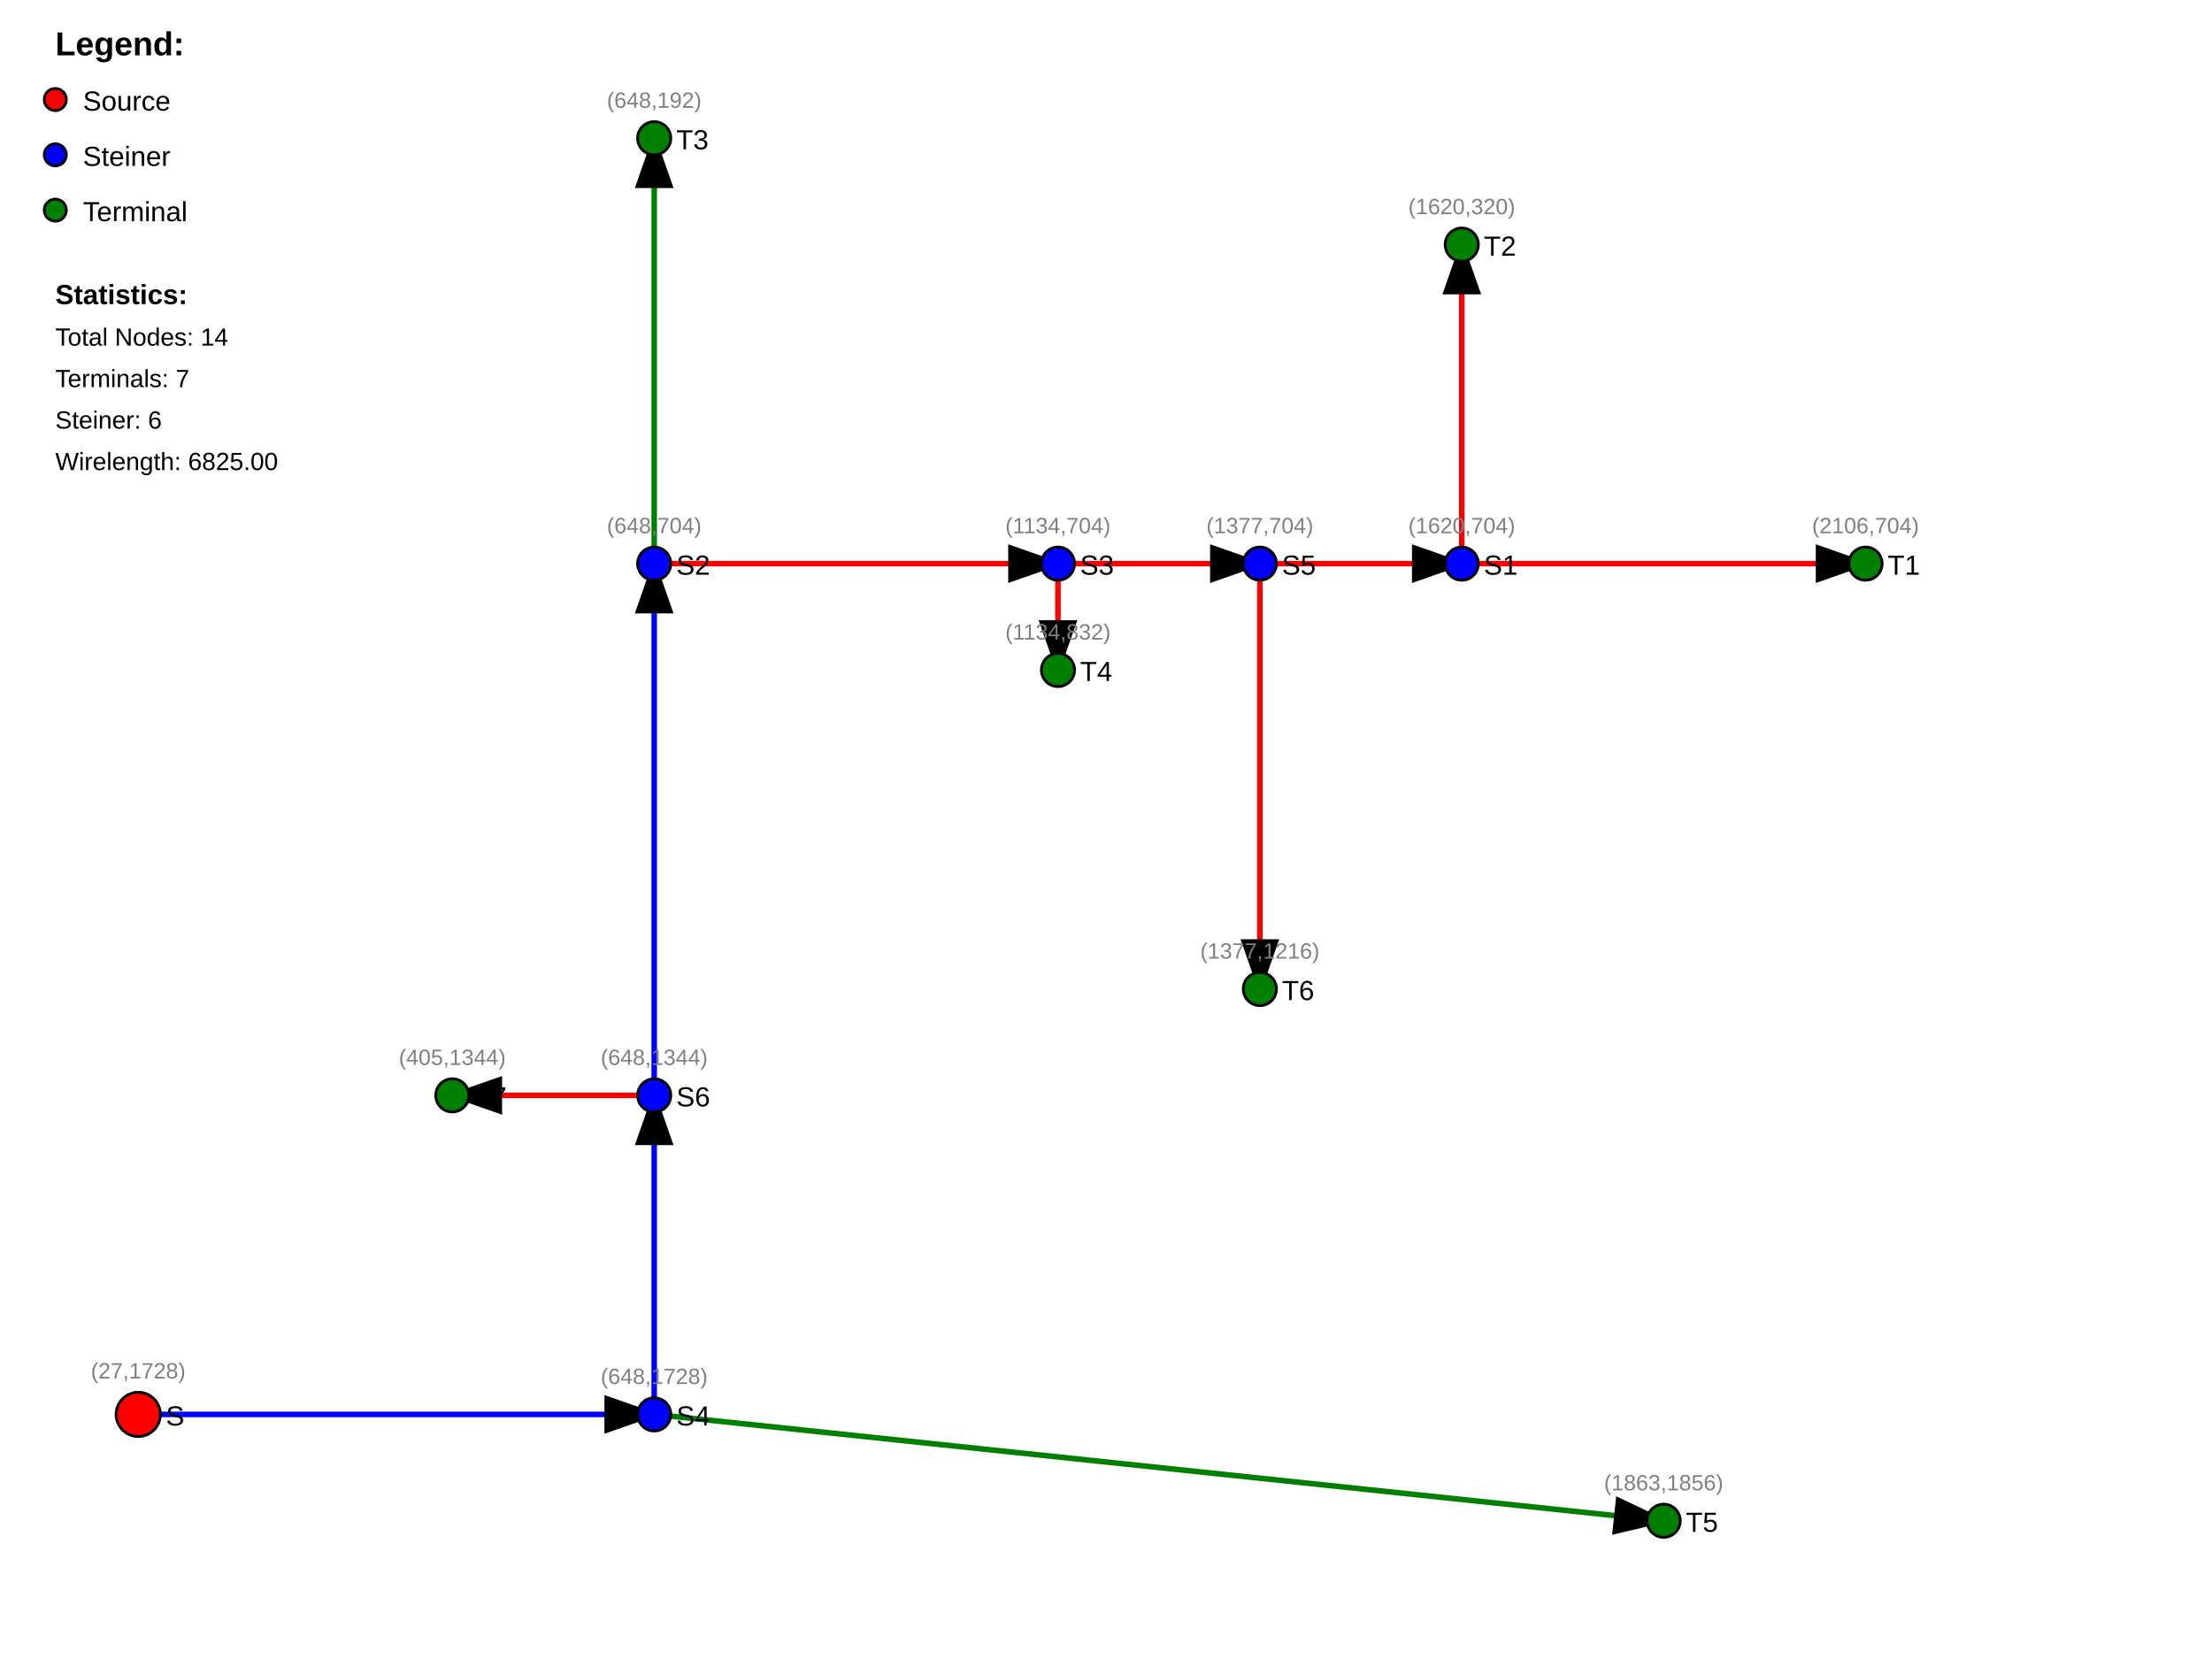
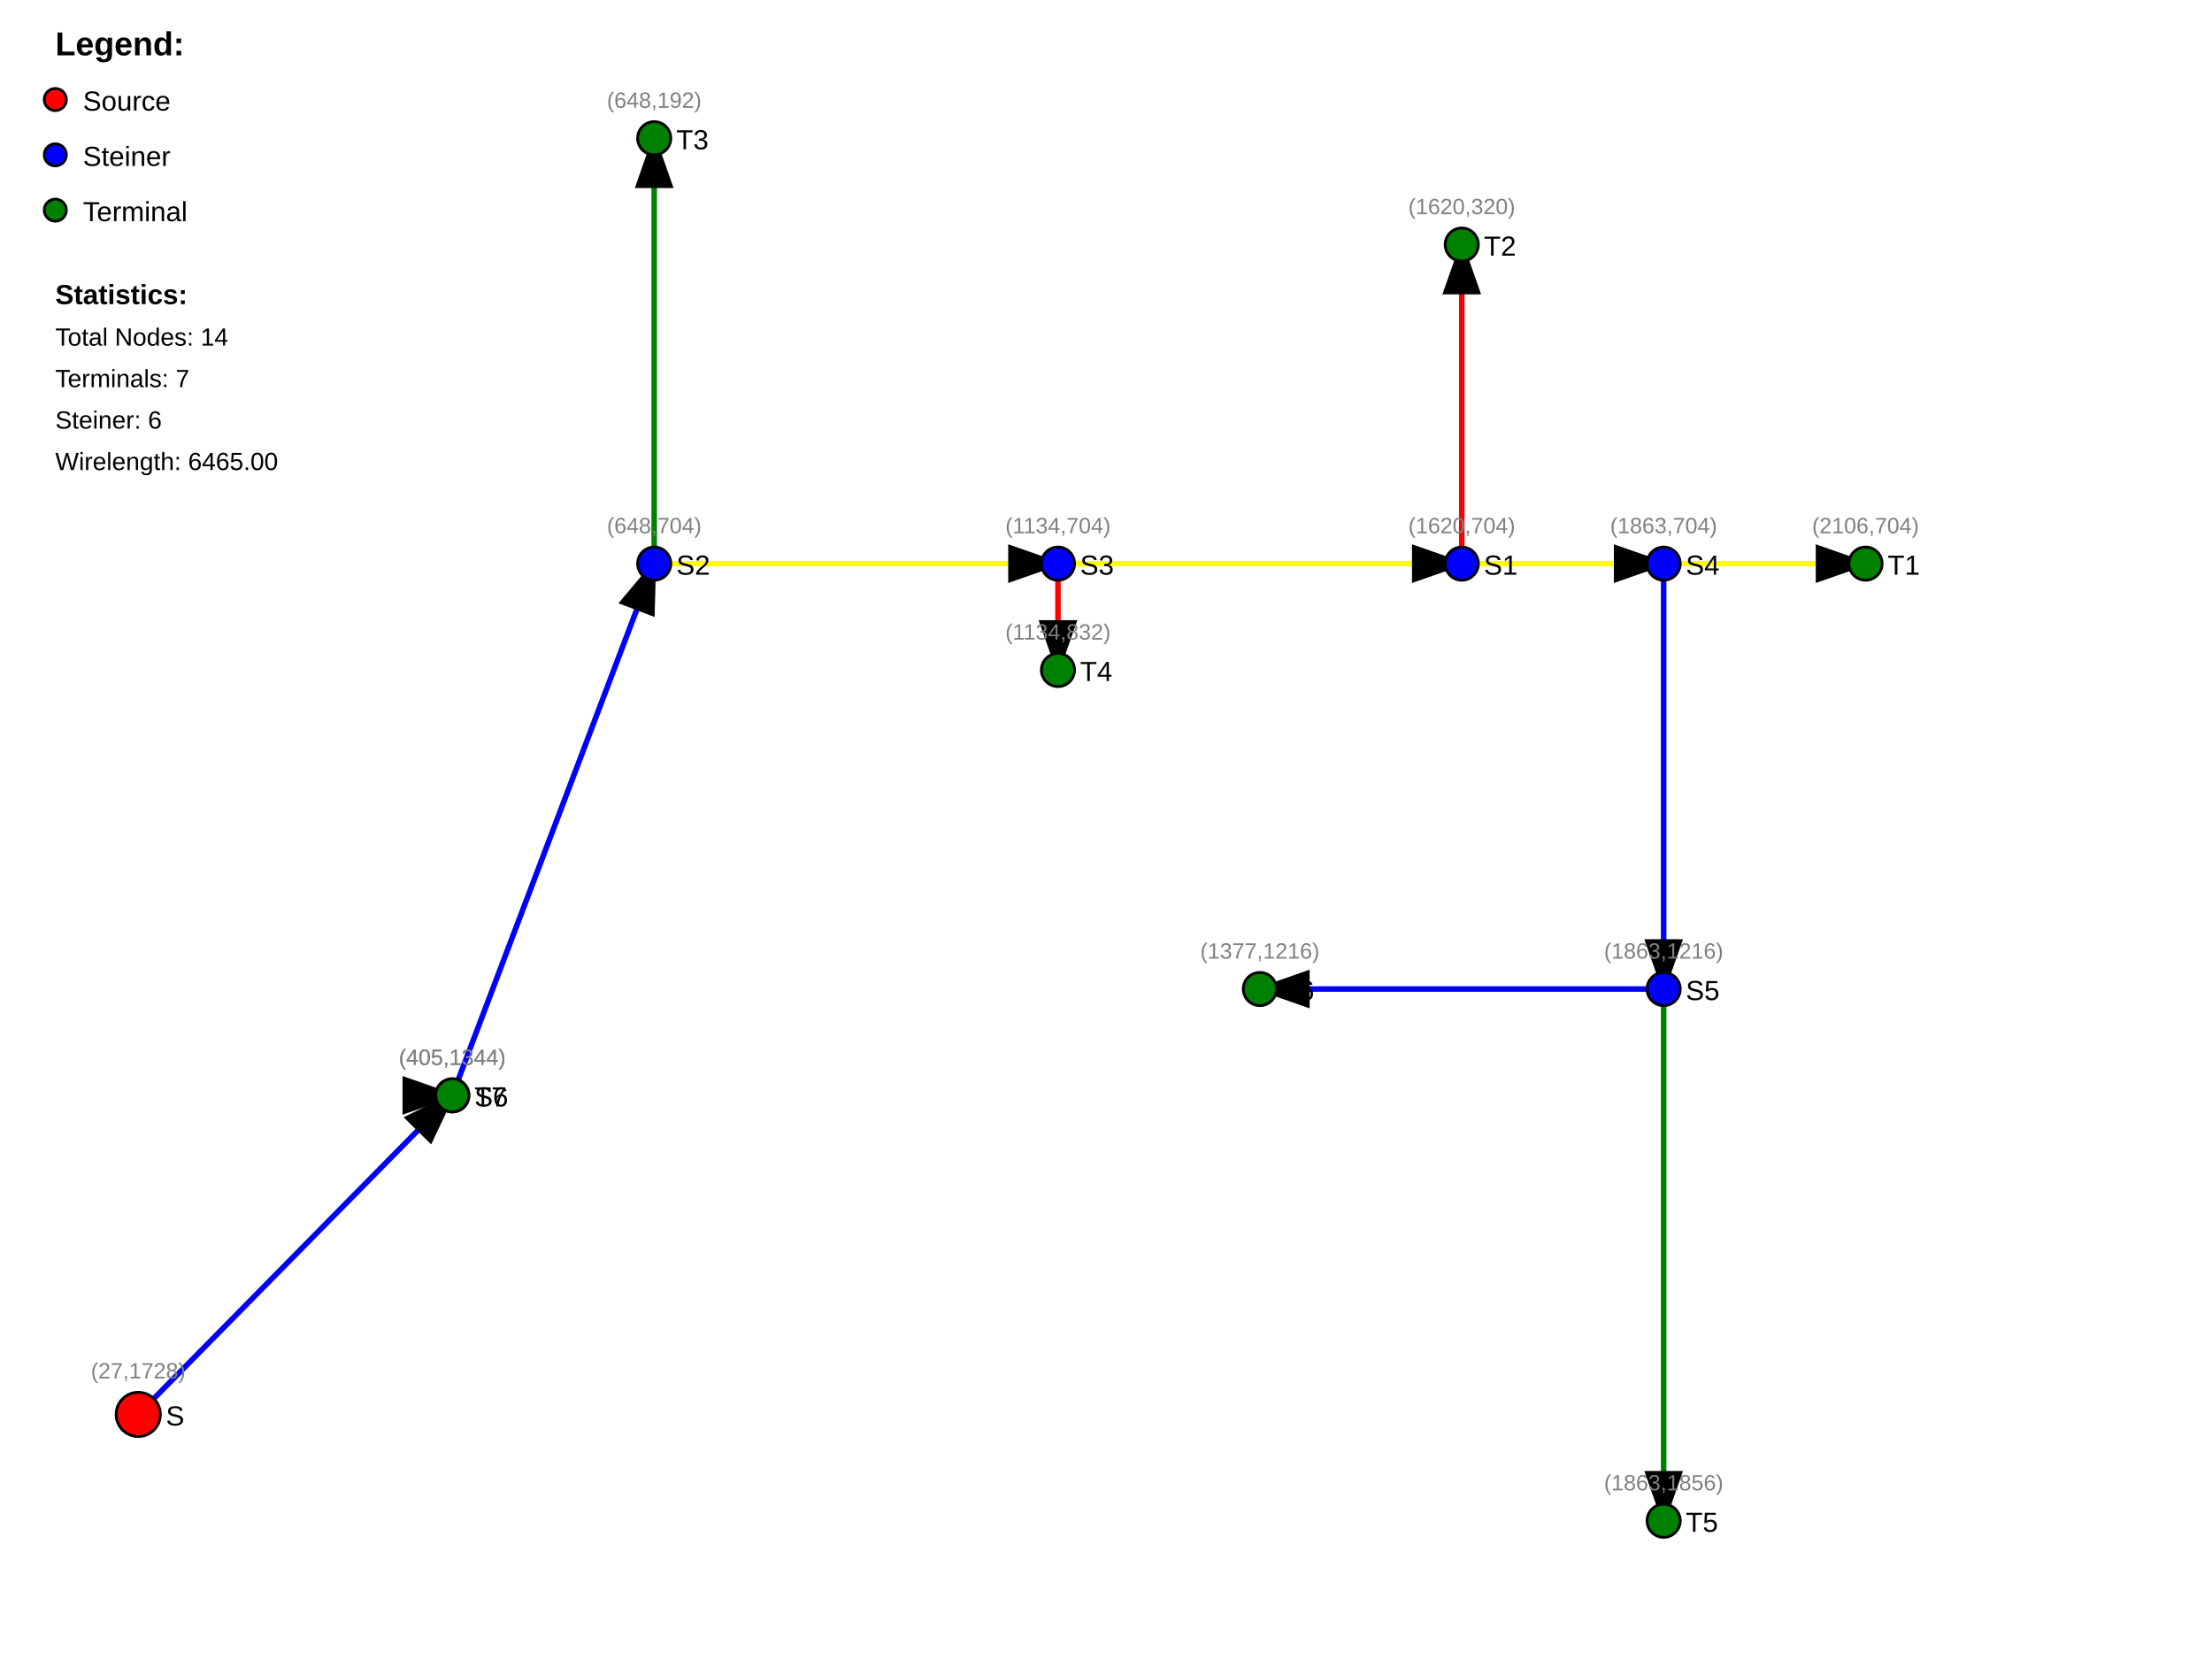
<svg xmlns="http://www.w3.org/2000/svg" width="800" height="600">
  <rect width="100%" height="100%" fill="white" />
  <defs>
    <marker id="arrowhead" markerWidth="10" markerHeight="7" refX="9" refY="3.5" orient="auto">
      <polygon points="0 0, 10 3.5, 0 7" fill="black" />
    </marker>
  </defs>
-   <line x1="50.0" y1="511.538" x2="236.599" y2="511.538" stroke="blue" stroke-width="2" marker-end="url(#arrowhead)" />
-   <line x1="236.599" y1="511.538" x2="601.683" y2="550.0" stroke="green" stroke-width="2" marker-end="url(#arrowhead)" />
-   <line x1="236.599" y1="511.538" x2="236.599" y2="396.154" stroke="blue" stroke-width="2" marker-end="url(#arrowhead)" />
-   <line x1="236.599" y1="396.154" x2="236.599" y2="203.846" stroke="blue" stroke-width="2" marker-end="url(#arrowhead)" />
-   <line x1="236.599" y1="396.154" x2="163.582" y2="396.154" stroke="red" stroke-width="2" marker-end="url(#arrowhead)" />
+   <line x1="50.0" y1="511.538" x2="163.582" y2="396.154" stroke="blue" stroke-width="2" marker-end="url(#arrowhead)" />
+   <line x1="163.582" y1="396.154" x2="236.599" y2="203.846" stroke="blue" stroke-width="2" marker-end="url(#arrowhead)" />
+   <line x1="163.582" y1="396.154" x2="163.582" y2="396.154" stroke="green" stroke-width="2" marker-end="url(#arrowhead)" />
  <line x1="236.599" y1="203.846" x2="236.599" y2="50.0" stroke="green" stroke-width="2" marker-end="url(#arrowhead)" />
-   <line x1="236.599" y1="203.846" x2="382.632" y2="203.846" stroke="red" stroke-width="2" marker-end="url(#arrowhead)" />
+   <line x1="236.599" y1="203.846" x2="382.632" y2="203.846" stroke="yellow" stroke-width="2" marker-end="url(#arrowhead)" />
+   <line x1="382.632" y1="203.846" x2="528.666" y2="203.846" stroke="yellow" stroke-width="2" marker-end="url(#arrowhead)" />
  <line x1="382.632" y1="203.846" x2="382.632" y2="242.308" stroke="red" stroke-width="2" marker-end="url(#arrowhead)" />
-   <line x1="382.632" y1="203.846" x2="455.649" y2="203.846" stroke="red" stroke-width="2" marker-end="url(#arrowhead)" />
-   <line x1="455.649" y1="203.846" x2="528.666" y2="203.846" stroke="red" stroke-width="2" marker-end="url(#arrowhead)" />
-   <line x1="455.649" y1="203.846" x2="455.649" y2="357.692" stroke="red" stroke-width="2" marker-end="url(#arrowhead)" />
-   <line x1="528.666" y1="203.846" x2="674.7" y2="203.846" stroke="red" stroke-width="2" marker-end="url(#arrowhead)" />
  <line x1="528.666" y1="203.846" x2="528.666" y2="88.462" stroke="red" stroke-width="2" marker-end="url(#arrowhead)" />
+   <line x1="528.666" y1="203.846" x2="601.683" y2="203.846" stroke="yellow" stroke-width="2" marker-end="url(#arrowhead)" />
+   <line x1="601.683" y1="203.846" x2="674.7" y2="203.846" stroke="yellow" stroke-width="2" marker-end="url(#arrowhead)" />
+   <line x1="601.683" y1="203.846" x2="601.683" y2="357.692" stroke="blue" stroke-width="2" marker-end="url(#arrowhead)" />
+   <line x1="601.683" y1="357.692" x2="601.683" y2="550.0" stroke="green" stroke-width="2" marker-end="url(#arrowhead)" />
+   <line x1="601.683" y1="357.692" x2="455.649" y2="357.692" stroke="blue" stroke-width="2" marker-end="url(#arrowhead)" />
  <circle cx="50.0" cy="511.538" r="8" fill="red" stroke="black" stroke-width="1" />
  <text x="60.0" y="515.538" font-family="Arial" font-size="10" fill="black">S</text>
  <text x="50.0" y="498.538" font-family="Arial" font-size="8" fill="gray" text-anchor="middle">(27,1728)</text>
  <circle cx="674.7" cy="203.846" r="6" fill="green" stroke="black" stroke-width="1" />
  <text x="682.7" y="207.846" font-family="Arial" font-size="10" fill="black">T1</text>
  <text x="674.7" y="192.846" font-family="Arial" font-size="8" fill="gray" text-anchor="middle">(2106,704)</text>
  <circle cx="528.666" cy="203.846" r="6" fill="blue" stroke="black" stroke-width="1" />
  <text x="536.666" y="207.846" font-family="Arial" font-size="10" fill="black">S1</text>
  <text x="528.666" y="192.846" font-family="Arial" font-size="8" fill="gray" text-anchor="middle">(1620,704)</text>
  <circle cx="528.666" cy="88.462" r="6" fill="green" stroke="black" stroke-width="1" />
  <text x="536.666" y="92.462" font-family="Arial" font-size="10" fill="black">T2</text>
  <text x="528.666" y="77.462" font-family="Arial" font-size="8" fill="gray" text-anchor="middle">(1620,320)</text>
  <circle cx="236.599" cy="203.846" r="6" fill="blue" stroke="black" stroke-width="1" />
  <text x="244.599" y="207.846" font-family="Arial" font-size="10" fill="black">S2</text>
  <text x="236.599" y="192.846" font-family="Arial" font-size="8" fill="gray" text-anchor="middle">(648,704)</text>
  <circle cx="236.599" cy="50.0" r="6" fill="green" stroke="black" stroke-width="1" />
  <text x="244.599" y="54.0" font-family="Arial" font-size="10" fill="black">T3</text>
  <text x="236.599" y="39.0" font-family="Arial" font-size="8" fill="gray" text-anchor="middle">(648,192)</text>
  <circle cx="382.632" cy="203.846" r="6" fill="blue" stroke="black" stroke-width="1" />
  <text x="390.632" y="207.846" font-family="Arial" font-size="10" fill="black">S3</text>
  <text x="382.632" y="192.846" font-family="Arial" font-size="8" fill="gray" text-anchor="middle">(1134,704)</text>
  <circle cx="382.632" cy="242.308" r="6" fill="green" stroke="black" stroke-width="1" />
  <text x="390.632" y="246.308" font-family="Arial" font-size="10" fill="black">T4</text>
  <text x="382.632" y="231.308" font-family="Arial" font-size="8" fill="gray" text-anchor="middle">(1134,832)</text>
-   <circle cx="236.599" cy="511.538" r="6" fill="blue" stroke="black" stroke-width="1" />
-   <text x="244.599" y="515.538" font-family="Arial" font-size="10" fill="black">S4</text>
-   <text x="236.599" y="500.538" font-family="Arial" font-size="8" fill="gray" text-anchor="middle">(648,1728)</text>
+   <circle cx="601.683" cy="203.846" r="6" fill="blue" stroke="black" stroke-width="1" />
+   <text x="609.683" y="207.846" font-family="Arial" font-size="10" fill="black">S4</text>
+   <text x="601.683" y="192.846" font-family="Arial" font-size="8" fill="gray" text-anchor="middle">(1863,704)</text>
  <circle cx="601.683" cy="550.0" r="6" fill="green" stroke="black" stroke-width="1" />
  <text x="609.683" y="554.0" font-family="Arial" font-size="10" fill="black">T5</text>
  <text x="601.683" y="539.0" font-family="Arial" font-size="8" fill="gray" text-anchor="middle">(1863,1856)</text>
-   <circle cx="455.649" cy="203.846" r="6" fill="blue" stroke="black" stroke-width="1" />
-   <text x="463.649" y="207.846" font-family="Arial" font-size="10" fill="black">S5</text>
-   <text x="455.649" y="192.846" font-family="Arial" font-size="8" fill="gray" text-anchor="middle">(1377,704)</text>
+   <circle cx="601.683" cy="357.692" r="6" fill="blue" stroke="black" stroke-width="1" />
+   <text x="609.683" y="361.692" font-family="Arial" font-size="10" fill="black">S5</text>
+   <text x="601.683" y="346.692" font-family="Arial" font-size="8" fill="gray" text-anchor="middle">(1863,1216)</text>
  <circle cx="455.649" cy="357.692" r="6" fill="green" stroke="black" stroke-width="1" />
  <text x="463.649" y="361.692" font-family="Arial" font-size="10" fill="black">T6</text>
  <text x="455.649" y="346.692" font-family="Arial" font-size="8" fill="gray" text-anchor="middle">(1377,1216)</text>
-   <circle cx="236.599" cy="396.154" r="6" fill="blue" stroke="black" stroke-width="1" />
-   <text x="244.599" y="400.154" font-family="Arial" font-size="10" fill="black">S6</text>
-   <text x="236.599" y="385.154" font-family="Arial" font-size="8" fill="gray" text-anchor="middle">(648,1344)</text>
+   <circle cx="163.582" cy="396.154" r="6" fill="blue" stroke="black" stroke-width="1" />
+   <text x="171.582" y="400.154" font-family="Arial" font-size="10" fill="black">S6</text>
+   <text x="163.582" y="385.154" font-family="Arial" font-size="8" fill="gray" text-anchor="middle">(405,1344)</text>
  <circle cx="163.582" cy="396.154" r="6" fill="green" stroke="black" stroke-width="1" />
  <text x="171.582" y="400.154" font-family="Arial" font-size="10" fill="black">T7</text>
  <text x="163.582" y="385.154" font-family="Arial" font-size="8" fill="gray" text-anchor="middle">(405,1344)</text>
  <text x="20" y="20" font-family="Arial" font-size="12" font-weight="bold">Legend:</text>
  <circle cx="20" cy="36" r="4" fill="red" stroke="black" />
  <text x="30" y="40" font-family="Arial" font-size="10">Source</text>
  <circle cx="20" cy="56" r="4" fill="blue" stroke="black" />
  <text x="30" y="60" font-family="Arial" font-size="10">Steiner</text>
  <circle cx="20" cy="76" r="4" fill="green" stroke="black" />
  <text x="30" y="80" font-family="Arial" font-size="10">Terminal</text>
  <text x="20" y="110" font-family="Arial" font-size="10" font-weight="bold">Statistics:</text>
  <text x="20" y="125" font-family="Arial" font-size="9">Total Nodes: 14</text>
  <text x="20" y="140" font-family="Arial" font-size="9">Terminals: 7</text>
  <text x="20" y="155" font-family="Arial" font-size="9">Steiner: 6</text>
-   <text x="20" y="170" font-family="Arial" font-size="9">Wirelength: 6825.00</text>
+   <text x="20" y="170" font-family="Arial" font-size="9">Wirelength: 6465.00</text>
</svg>
